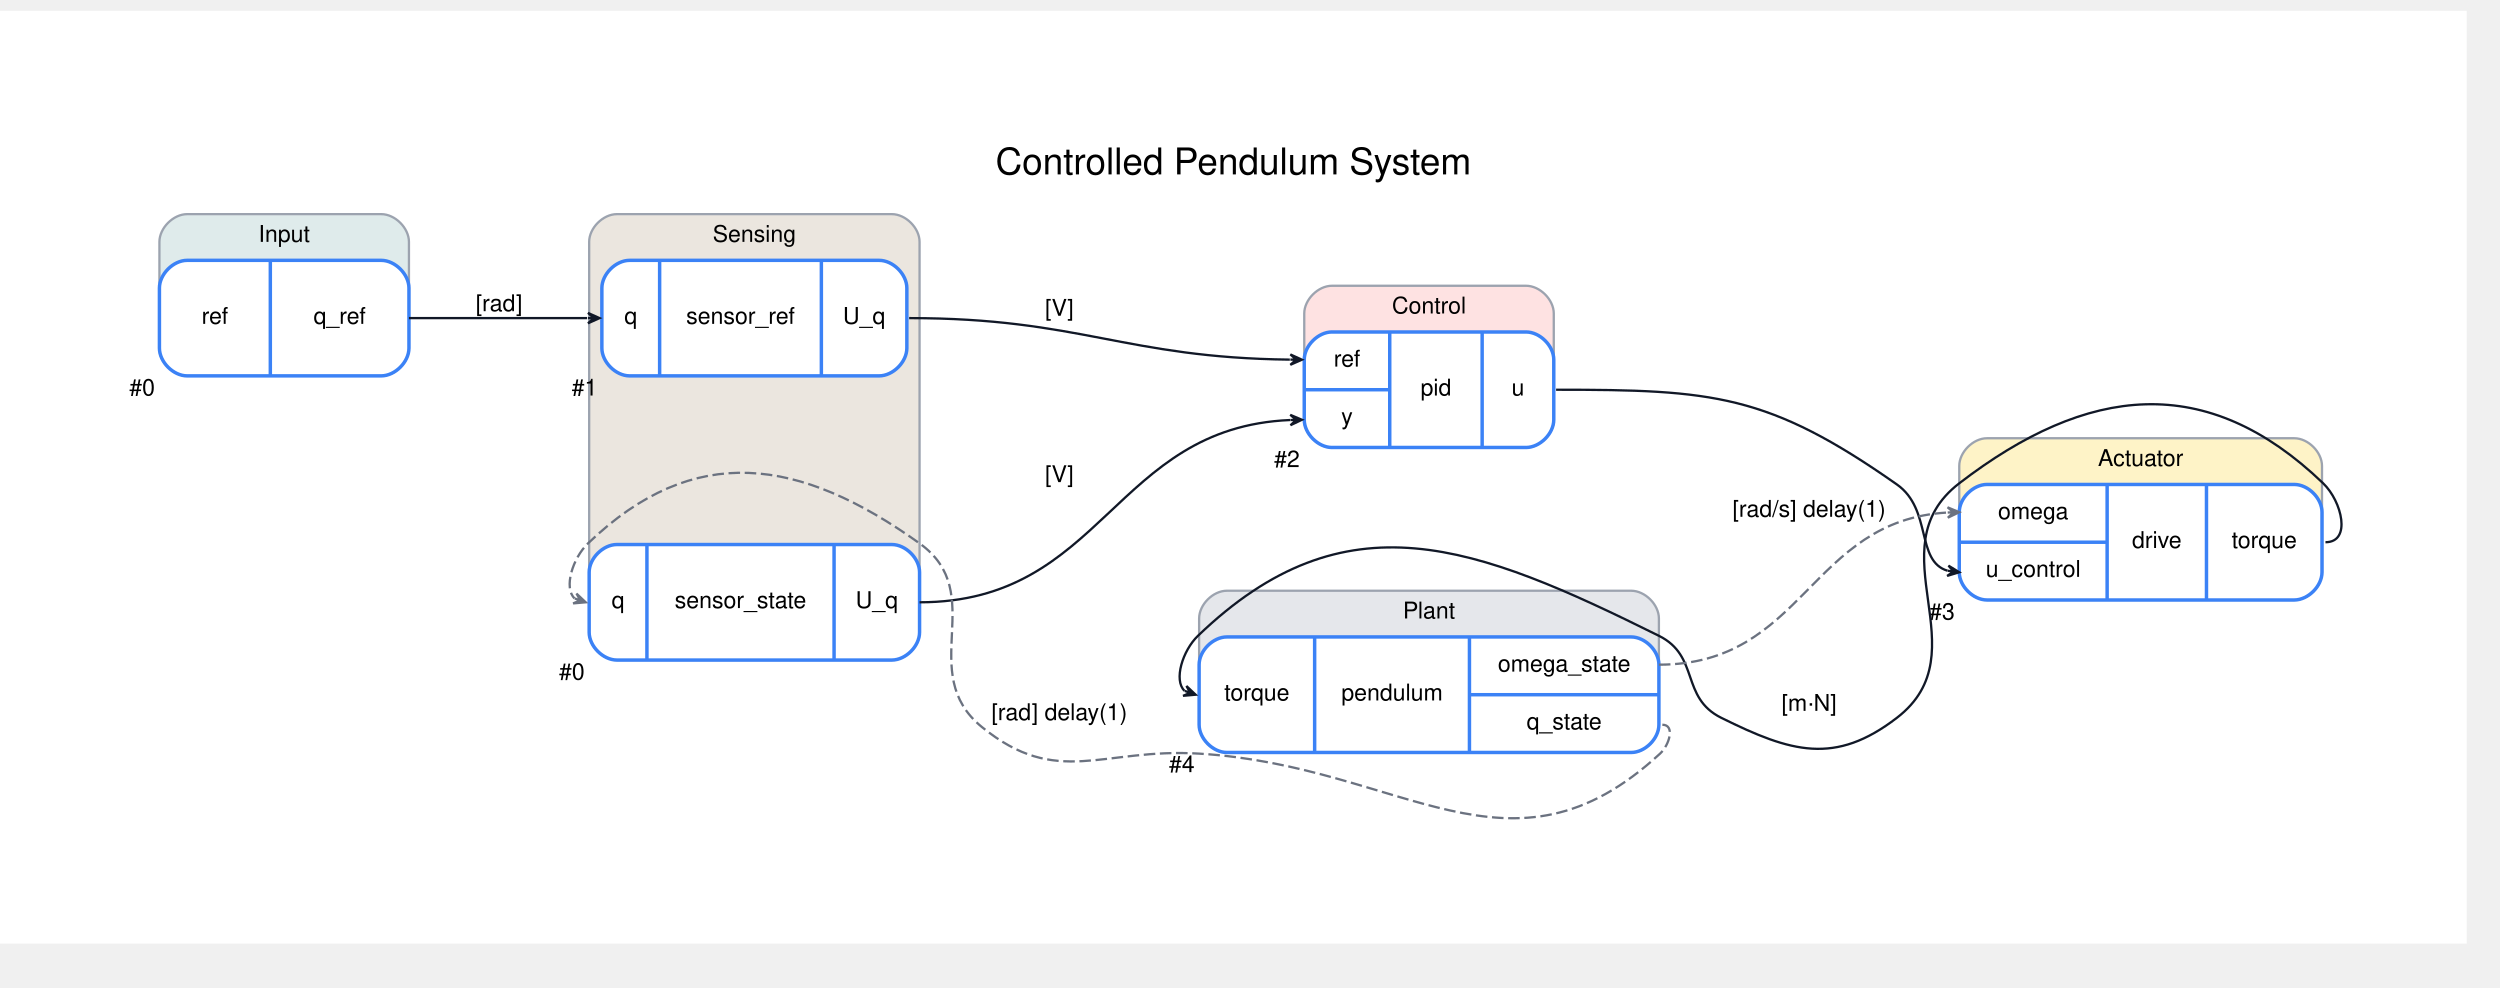
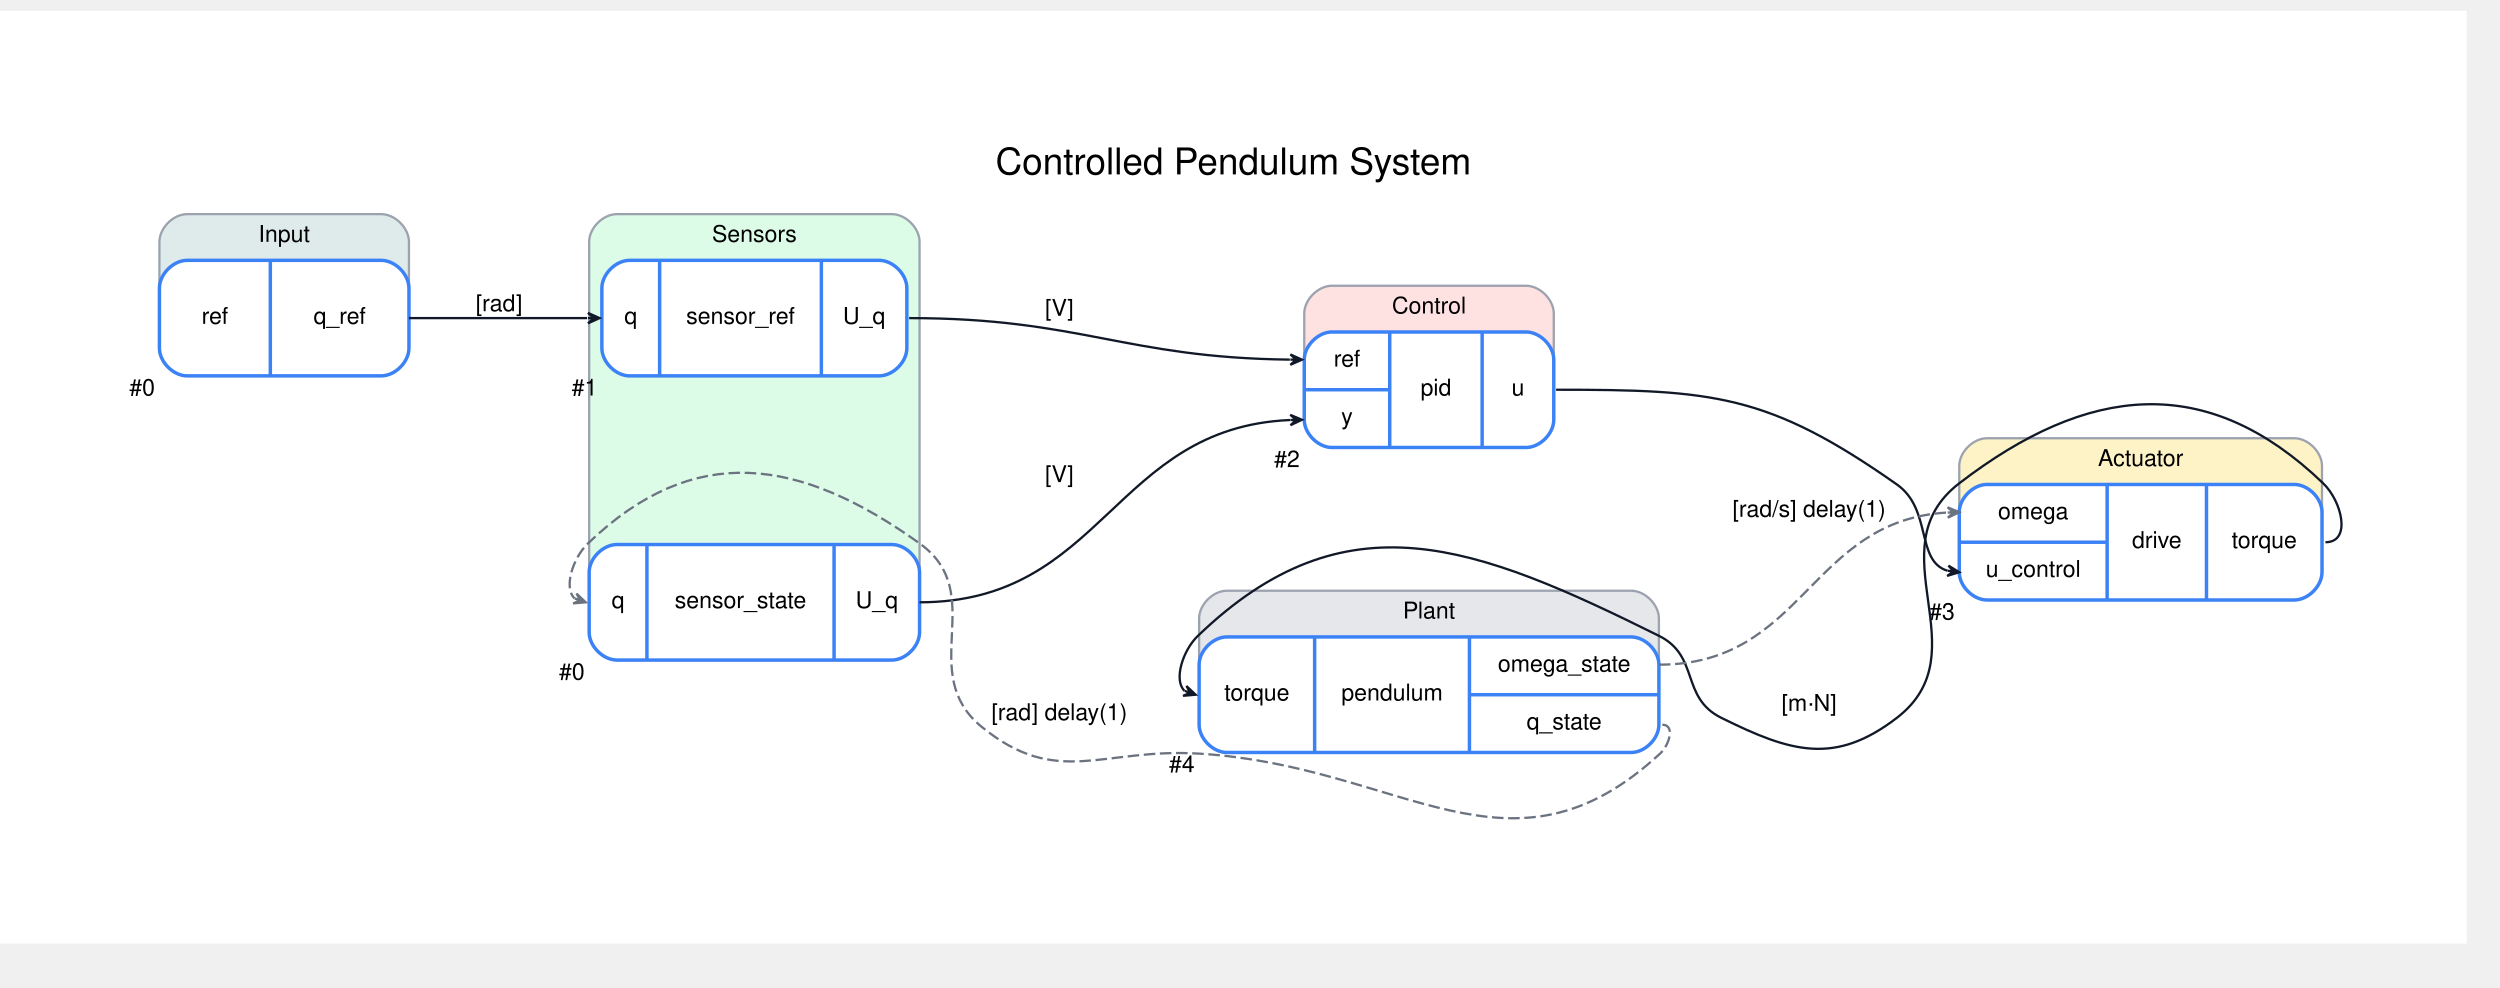
<svg xmlns="http://www.w3.org/2000/svg" width="1096pt" height="433pt" viewBox="14.40 14.40 1082.04 418.12">
  <g id="graph0" class="graph" transform="scale(1 1) rotate(0) translate(68.4 364.12)">
    <polygon fill="white" stroke="transparent" points="-54,54 -54,-349.72 1013.64,-349.72 1013.64,54 -54,54" />
    <text text-anchor="middle" x="479.82" y="-278.92" font-family="Helvetica,sans-Serif" font-size="16.00">Controlled Pendulum System</text>
    <g id="clust1" class="cluster">
      <path fill="#dfebeb" stroke="#9ca3af" d="M27,-191.72C27,-191.72 111,-191.72 111,-191.72 117,-191.72 123,-197.72 123,-203.72 123,-203.72 123,-249.72 123,-249.72 123,-255.72 117,-261.72 111,-261.72 111,-261.72 27,-261.72 27,-261.72 21,-261.72 15,-255.72 15,-249.72 15,-249.72 15,-203.72 15,-203.72 15,-197.72 21,-191.72 27,-191.72" />
      <text text-anchor="middle" x="69" y="-249.72" font-family="Helvetica,sans-Serif" font-size="10.00">Input</text>
    </g>
    <g id="clust2" class="cluster">
-       <path fill="#ebe6df" stroke="#9ca3af" d="M213,-68.72C213,-68.72 332,-68.72 332,-68.72 338,-68.72 344,-74.72 344,-80.72 344,-80.72 344,-249.72 344,-249.72 344,-255.72 338,-261.72 332,-261.72 332,-261.72 213,-261.72 213,-261.72 207,-261.72 201,-255.72 201,-249.72 201,-249.72 201,-80.72 201,-80.72 201,-74.72 207,-68.72 213,-68.72" />
-       <text text-anchor="middle" x="272.5" y="-249.72" font-family="Helvetica,sans-Serif" font-size="10.00">Sensing</text>
+       <path fill="#dcfce7" stroke="#9ca3af" d="M213,-68.72C213,-68.72 332,-68.72 332,-68.72 338,-68.72 344,-74.72 344,-80.72 344,-80.72 344,-249.72 344,-249.72 344,-255.72 338,-261.72 332,-261.72 332,-261.72 213,-261.72 213,-261.72 207,-261.72 201,-255.72 201,-249.72 201,-249.72 201,-80.72 201,-80.72 201,-74.72 207,-68.72 213,-68.72" />
+       <text text-anchor="middle" x="272.5" y="-249.72" font-family="Helvetica,sans-Serif" font-size="10.00">Sensors</text>
    </g>
    <g id="clust3" class="cluster">
      <path fill="#fee2e2" stroke="#9ca3af" d="M522.5,-160.72C522.5,-160.72 606.5,-160.72 606.5,-160.72 612.5,-160.72 618.5,-166.72 618.5,-172.72 618.5,-172.72 618.5,-218.72 618.5,-218.72 618.5,-224.72 612.5,-230.72 606.5,-230.72 606.5,-230.72 522.5,-230.72 522.5,-230.72 516.5,-230.72 510.5,-224.72 510.5,-218.72 510.5,-218.72 510.5,-172.72 510.5,-172.72 510.5,-166.72 516.5,-160.72 522.5,-160.72" />
      <text text-anchor="middle" x="564.5" y="-218.72" font-family="Helvetica,sans-Serif" font-size="10.00">Control</text>
    </g>
    <g id="clust4" class="cluster">
      <path fill="#fef3c7" stroke="#9ca3af" d="M806,-94.72C806,-94.72 939,-94.72 939,-94.72 945,-94.72 951,-100.72 951,-106.72 951,-106.72 951,-152.72 951,-152.72 951,-158.72 945,-164.72 939,-164.72 939,-164.72 806,-164.72 806,-164.72 800,-164.72 794,-158.72 794,-152.72 794,-152.72 794,-106.72 794,-106.72 794,-100.72 800,-94.72 806,-94.72" />
      <text text-anchor="middle" x="872.5" y="-152.72" font-family="Helvetica,sans-Serif" font-size="10.00">Actuator</text>
    </g>
    <g id="clust5" class="cluster">
      <path fill="#e5e7eb" stroke="#9ca3af" d="M477,-28.72C477,-28.72 652,-28.72 652,-28.72 658,-28.72 664,-34.72 664,-40.72 664,-40.72 664,-86.72 664,-86.72 664,-92.72 658,-98.72 652,-98.72 652,-98.72 477,-98.72 477,-98.72 471,-98.72 465,-92.72 465,-86.72 465,-86.72 465,-40.72 465,-40.72 465,-34.72 471,-28.72 477,-28.72" />
      <text text-anchor="middle" x="564.5" y="-86.72" font-family="Helvetica,sans-Serif" font-size="10.00">Plant</text>
    </g>
    <g id="node1" class="node">
      <path fill="white" stroke="#3b82f6" stroke-width="1.5" d="M27,-191.72C27,-191.72 111,-191.72 111,-191.72 117,-191.72 123,-197.72 123,-203.72 123,-203.72 123,-229.72 123,-229.72 123,-235.72 117,-241.72 111,-241.72 111,-241.72 27,-241.72 27,-241.72 21,-241.72 15,-235.72 15,-229.72 15,-229.72 15,-203.72 15,-203.72 15,-197.72 21,-191.72 27,-191.72" />
      <text text-anchor="middle" x="39" y="-214.22" font-family="Helvetica,sans-Serif" font-size="10.00">ref</text>
      <polyline fill="none" stroke="#3b82f6" stroke-width="1.5" points="63,-191.72 63,-241.72 " />
      <text text-anchor="middle" x="93" y="-214.22" font-family="Helvetica,sans-Serif" font-size="10.00">q_ref</text>
      <text text-anchor="middle" x="7.5" y="-183.22" font-family="Helvetica,sans-Serif" font-size="10.00">#0</text>
    </g>
    <g id="node2" class="node">
      <path fill="white" stroke="#3b82f6" stroke-width="1.5" d="M218.5,-191.72C218.5,-191.72 326.5,-191.72 326.5,-191.72 332.5,-191.72 338.5,-197.72 338.5,-203.72 338.5,-203.72 338.5,-229.72 338.5,-229.72 338.5,-235.72 332.5,-241.72 326.5,-241.72 326.5,-241.72 218.5,-241.72 218.5,-241.72 212.5,-241.72 206.5,-235.72 206.5,-229.72 206.5,-229.72 206.5,-203.72 206.5,-203.72 206.5,-197.72 212.5,-191.72 218.5,-191.72" />
      <text text-anchor="middle" x="219" y="-214.22" font-family="Helvetica,sans-Serif" font-size="10.00">q</text>
      <polyline fill="none" stroke="#3b82f6" stroke-width="1.5" points="231.5,-191.72 231.5,-241.72 " />
      <text text-anchor="middle" x="266.5" y="-214.22" font-family="Helvetica,sans-Serif" font-size="10.00">sensor_ref</text>
      <polyline fill="none" stroke="#3b82f6" stroke-width="1.5" points="301.5,-191.72 301.5,-241.72 " />
      <text text-anchor="middle" x="320" y="-214.22" font-family="Helvetica,sans-Serif" font-size="10.00">U_q</text>
      <text text-anchor="middle" x="199" y="-183.22" font-family="Helvetica,sans-Serif" font-size="10.00">#1</text>
    </g>
    <g id="edge1" class="edge">
      <path fill="none" stroke="#111827" d="M123,-216.72C157.8,-216.72 167.83,-216.72 200.12,-216.72" />
      <polygon fill="#111827" stroke="#111827" points="205.5,-216.72 200.5,-218.97 203,-216.72 200.5,-216.72 200.5,-216.72 200.5,-216.72 203,-216.72 200.5,-214.47 205.5,-216.72 205.5,-216.72" />
      <text text-anchor="middle" x="162" y="-219.72" font-family="Helvetica,sans-Serif" font-size="10.00">[rad]</text>
    </g>
    <g id="node4" class="node">
      <path fill="white" stroke="#3b82f6" stroke-width="1.5" d="M522.5,-160.72C522.5,-160.72 606.5,-160.72 606.5,-160.72 612.5,-160.72 618.5,-166.72 618.5,-172.72 618.5,-172.72 618.5,-198.72 618.5,-198.72 618.5,-204.72 612.5,-210.72 606.5,-210.72 606.5,-210.72 522.5,-210.72 522.5,-210.72 516.5,-210.72 510.5,-204.72 510.5,-198.72 510.5,-198.72 510.5,-172.72 510.5,-172.72 510.5,-166.72 516.5,-160.72 522.5,-160.72" />
      <text text-anchor="middle" x="529" y="-195.72" font-family="Helvetica,sans-Serif" font-size="10.00">ref</text>
      <polyline fill="none" stroke="#3b82f6" stroke-width="1.5" points="510.5,-185.72 547.5,-185.72 " />
      <text text-anchor="middle" x="529" y="-170.72" font-family="Helvetica,sans-Serif" font-size="10.00">y</text>
      <polyline fill="none" stroke="#3b82f6" stroke-width="1.5" points="547.5,-160.72 547.5,-210.72 " />
      <text text-anchor="middle" x="567.5" y="-183.22" font-family="Helvetica,sans-Serif" font-size="10.00">pid</text>
      <polyline fill="none" stroke="#3b82f6" stroke-width="1.5" points="587.5,-160.72 587.5,-210.72 " />
      <text text-anchor="middle" x="603" y="-183.22" font-family="Helvetica,sans-Serif" font-size="10.00">u</text>
      <text text-anchor="middle" x="503" y="-152.22" font-family="Helvetica,sans-Serif" font-size="10.00">#2</text>
    </g>
    <g id="edge3" class="edge">
      <path fill="none" stroke="#111827" d="M339.5,-216.72C413.7,-216.72 432.64,-199.55 504.25,-198.75" />
      <polygon fill="#111827" stroke="#111827" points="509.5,-198.72 504.51,-201 507,-198.73 504.5,-198.75 504.5,-198.75 504.5,-198.75 507,-198.73 504.49,-196.5 509.5,-198.72 509.5,-198.72" />
      <text text-anchor="middle" x="404.5" y="-217.72" font-family="Helvetica,sans-Serif" font-size="10.00">[V]</text>
    </g>
    <g id="node3" class="node">
      <path fill="white" stroke="#3b82f6" stroke-width="1.5" d="M213,-68.72C213,-68.72 332,-68.72 332,-68.72 338,-68.72 344,-74.72 344,-80.72 344,-80.72 344,-106.72 344,-106.72 344,-112.72 338,-118.72 332,-118.72 332,-118.72 213,-118.72 213,-118.72 207,-118.72 201,-112.72 201,-106.72 201,-106.72 201,-80.72 201,-80.72 201,-74.72 207,-68.72 213,-68.72" />
      <text text-anchor="middle" x="213.5" y="-91.22" font-family="Helvetica,sans-Serif" font-size="10.00">q</text>
      <polyline fill="none" stroke="#3b82f6" stroke-width="1.5" points="226,-68.72 226,-118.72 " />
      <text text-anchor="middle" x="266.5" y="-91.22" font-family="Helvetica,sans-Serif" font-size="10.00">sensor_state</text>
      <polyline fill="none" stroke="#3b82f6" stroke-width="1.5" points="307,-68.72 307,-118.72 " />
      <text text-anchor="middle" x="325.5" y="-91.22" font-family="Helvetica,sans-Serif" font-size="10.00">U_q</text>
      <text text-anchor="middle" x="193.5" y="-60.22" font-family="Helvetica,sans-Serif" font-size="10.00">#0</text>
    </g>
    <g id="edge4" class="edge">
      <path fill="none" stroke="#111827" d="M344,-93.72C423.75,-93.72 427.85,-169.36 504.35,-172.61" />
      <polygon fill="#111827" stroke="#111827" points="509.5,-172.72 504.45,-174.86 507,-172.67 504.5,-172.61 504.5,-172.61 504.5,-172.61 507,-172.67 504.55,-170.36 509.5,-172.72 509.5,-172.72" />
      <text text-anchor="middle" x="404.5" y="-145.72" font-family="Helvetica,sans-Serif" font-size="10.00">[V]</text>
    </g>
    <g id="node5" class="node">
      <path fill="white" stroke="#3b82f6" stroke-width="1.5" d="M806,-94.72C806,-94.72 939,-94.72 939,-94.72 945,-94.72 951,-100.72 951,-106.72 951,-106.72 951,-132.72 951,-132.72 951,-138.72 945,-144.72 939,-144.72 939,-144.72 806,-144.72 806,-144.72 800,-144.72 794,-138.72 794,-132.72 794,-132.72 794,-106.72 794,-106.72 794,-100.72 800,-94.72 806,-94.72" />
      <text text-anchor="middle" x="826" y="-129.72" font-family="Helvetica,sans-Serif" font-size="10.00">omega</text>
      <polyline fill="none" stroke="#3b82f6" stroke-width="1.5" points="794,-119.72 858,-119.72 " />
      <text text-anchor="middle" x="826" y="-104.72" font-family="Helvetica,sans-Serif" font-size="10.00">u_control</text>
      <polyline fill="none" stroke="#3b82f6" stroke-width="1.5" points="858,-94.72 858,-144.72 " />
      <text text-anchor="middle" x="879.5" y="-117.22" font-family="Helvetica,sans-Serif" font-size="10.00">drive</text>
      <polyline fill="none" stroke="#3b82f6" stroke-width="1.5" points="901,-94.72 901,-144.72 " />
      <text text-anchor="middle" x="926" y="-117.22" font-family="Helvetica,sans-Serif" font-size="10.00">torque</text>
      <text text-anchor="middle" x="786.5" y="-86.22" font-family="Helvetica,sans-Serif" font-size="10.00">#3</text>
    </g>
    <g id="edge5" class="edge">
      <path fill="none" stroke="#111827" d="M619.5,-185.72C687.54,-185.72 711.31,-183.81 767,-144.72 782.37,-133.93 775.04,-111.49 788.95,-107.37" />
      <polygon fill="#111827" stroke="#111827" points="794,-106.72 789.33,-109.59 791.52,-107.04 789.04,-107.36 789.04,-107.36 789.04,-107.36 791.52,-107.04 788.75,-105.13 794,-106.72 794,-106.72" />
    </g>
    <g id="node6" class="node">
      <path fill="white" stroke="#3b82f6" stroke-width="1.5" d="M477,-28.72C477,-28.72 652,-28.72 652,-28.72 658,-28.72 664,-34.72 664,-40.72 664,-40.72 664,-66.72 664,-66.72 664,-72.72 658,-78.72 652,-78.72 652,-78.72 477,-78.72 477,-78.72 471,-78.72 465,-72.72 465,-66.72 465,-66.72 465,-40.72 465,-40.72 465,-34.72 471,-28.72 477,-28.72" />
      <text text-anchor="middle" x="490" y="-51.22" font-family="Helvetica,sans-Serif" font-size="10.00">torque</text>
      <polyline fill="none" stroke="#3b82f6" stroke-width="1.5" points="515,-28.72 515,-78.72 " />
      <text text-anchor="middle" x="548.5" y="-51.22" font-family="Helvetica,sans-Serif" font-size="10.00">pendulum</text>
      <polyline fill="none" stroke="#3b82f6" stroke-width="1.5" points="582,-28.72 582,-78.72 " />
      <text text-anchor="middle" x="623" y="-63.72" font-family="Helvetica,sans-Serif" font-size="10.00">omega_state</text>
      <polyline fill="none" stroke="#3b82f6" stroke-width="1.5" points="582,-53.72 664,-53.72 " />
      <text text-anchor="middle" x="623" y="-38.72" font-family="Helvetica,sans-Serif" font-size="10.00">q_state</text>
      <text text-anchor="middle" x="457.5" y="-20.22" font-family="Helvetica,sans-Serif" font-size="10.00">#4</text>
    </g>
    <g id="edge6" class="edge">
      <path fill="none" stroke="#111827" d="M952.5,-119.72C963.84,-119.72 959.68,-137.36 951.5,-145.22 901.04,-193.74 849.5,-187.88 794,-145.22 756.99,-116.77 804.01,-72.17 767,-43.72 740.22,-23.13 721.26,-28.71 691,-43.72 673.24,-52.52 681.76,-70.41 664,-79.22 584.56,-118.61 528.41,-140.68 464.5,-79.22 457.86,-72.83 453.86,-59.99 458.68,-55.4" />
      <polygon fill="#111827" stroke="#111827" points="463.5,-53.72 459.52,-57.49 461.14,-54.54 458.78,-55.36 458.78,-55.36 458.78,-55.36 461.14,-54.54 458.04,-53.24 463.5,-53.72 463.5,-53.72" />
      <text text-anchor="middle" x="729" y="-46.72" font-family="Helvetica,sans-Serif" font-size="10.00">[m·N]</text>
    </g>
    <g id="edge2" class="edge">
      <path fill="none" stroke="#6b7280" stroke-dasharray="5,2" d="M665.5,-40.72C671.07,-40.72 668.6,-32 664.5,-28.22 599.35,31.93 553.5,-22.83 465,-28.22 422.99,-30.78 403.66,-13.17 371,-39.72 342.04,-63.26 374.33,-97.49 344,-119.22 292.16,-156.36 246.47,-163.42 200.5,-119.22 193.86,-112.83 189.86,-99.99 194.68,-95.4" />
      <polygon fill="#6b7280" stroke="#6b7280" points="199.5,-93.72 195.52,-97.49 197.14,-94.54 194.78,-95.36 194.78,-95.36 194.78,-95.36 197.14,-94.54 194.04,-93.24 199.5,-93.72 199.5,-93.72" />
      <text text-anchor="middle" x="404.5" y="-42.72" font-family="Helvetica,sans-Serif" font-size="10.00">[rad] delay(1)</text>
    </g>
    <g id="edge7" class="edge">
      <path fill="none" stroke="#6b7280" stroke-dasharray="5,2" d="M664,-66.72C727.03,-66.72 729.13,-129.16 788.83,-132.57" />
      <polygon fill="#6b7280" stroke="#6b7280" points="794,-132.72 788.94,-134.83 791.5,-132.65 789,-132.58 789,-132.58 789,-132.58 791.5,-132.65 789.07,-130.33 794,-132.72 794,-132.72" />
      <text text-anchor="middle" x="729" y="-130.72" font-family="Helvetica,sans-Serif" font-size="10.00">[rad/s] delay(1)</text>
    </g>
  </g>
</svg>
